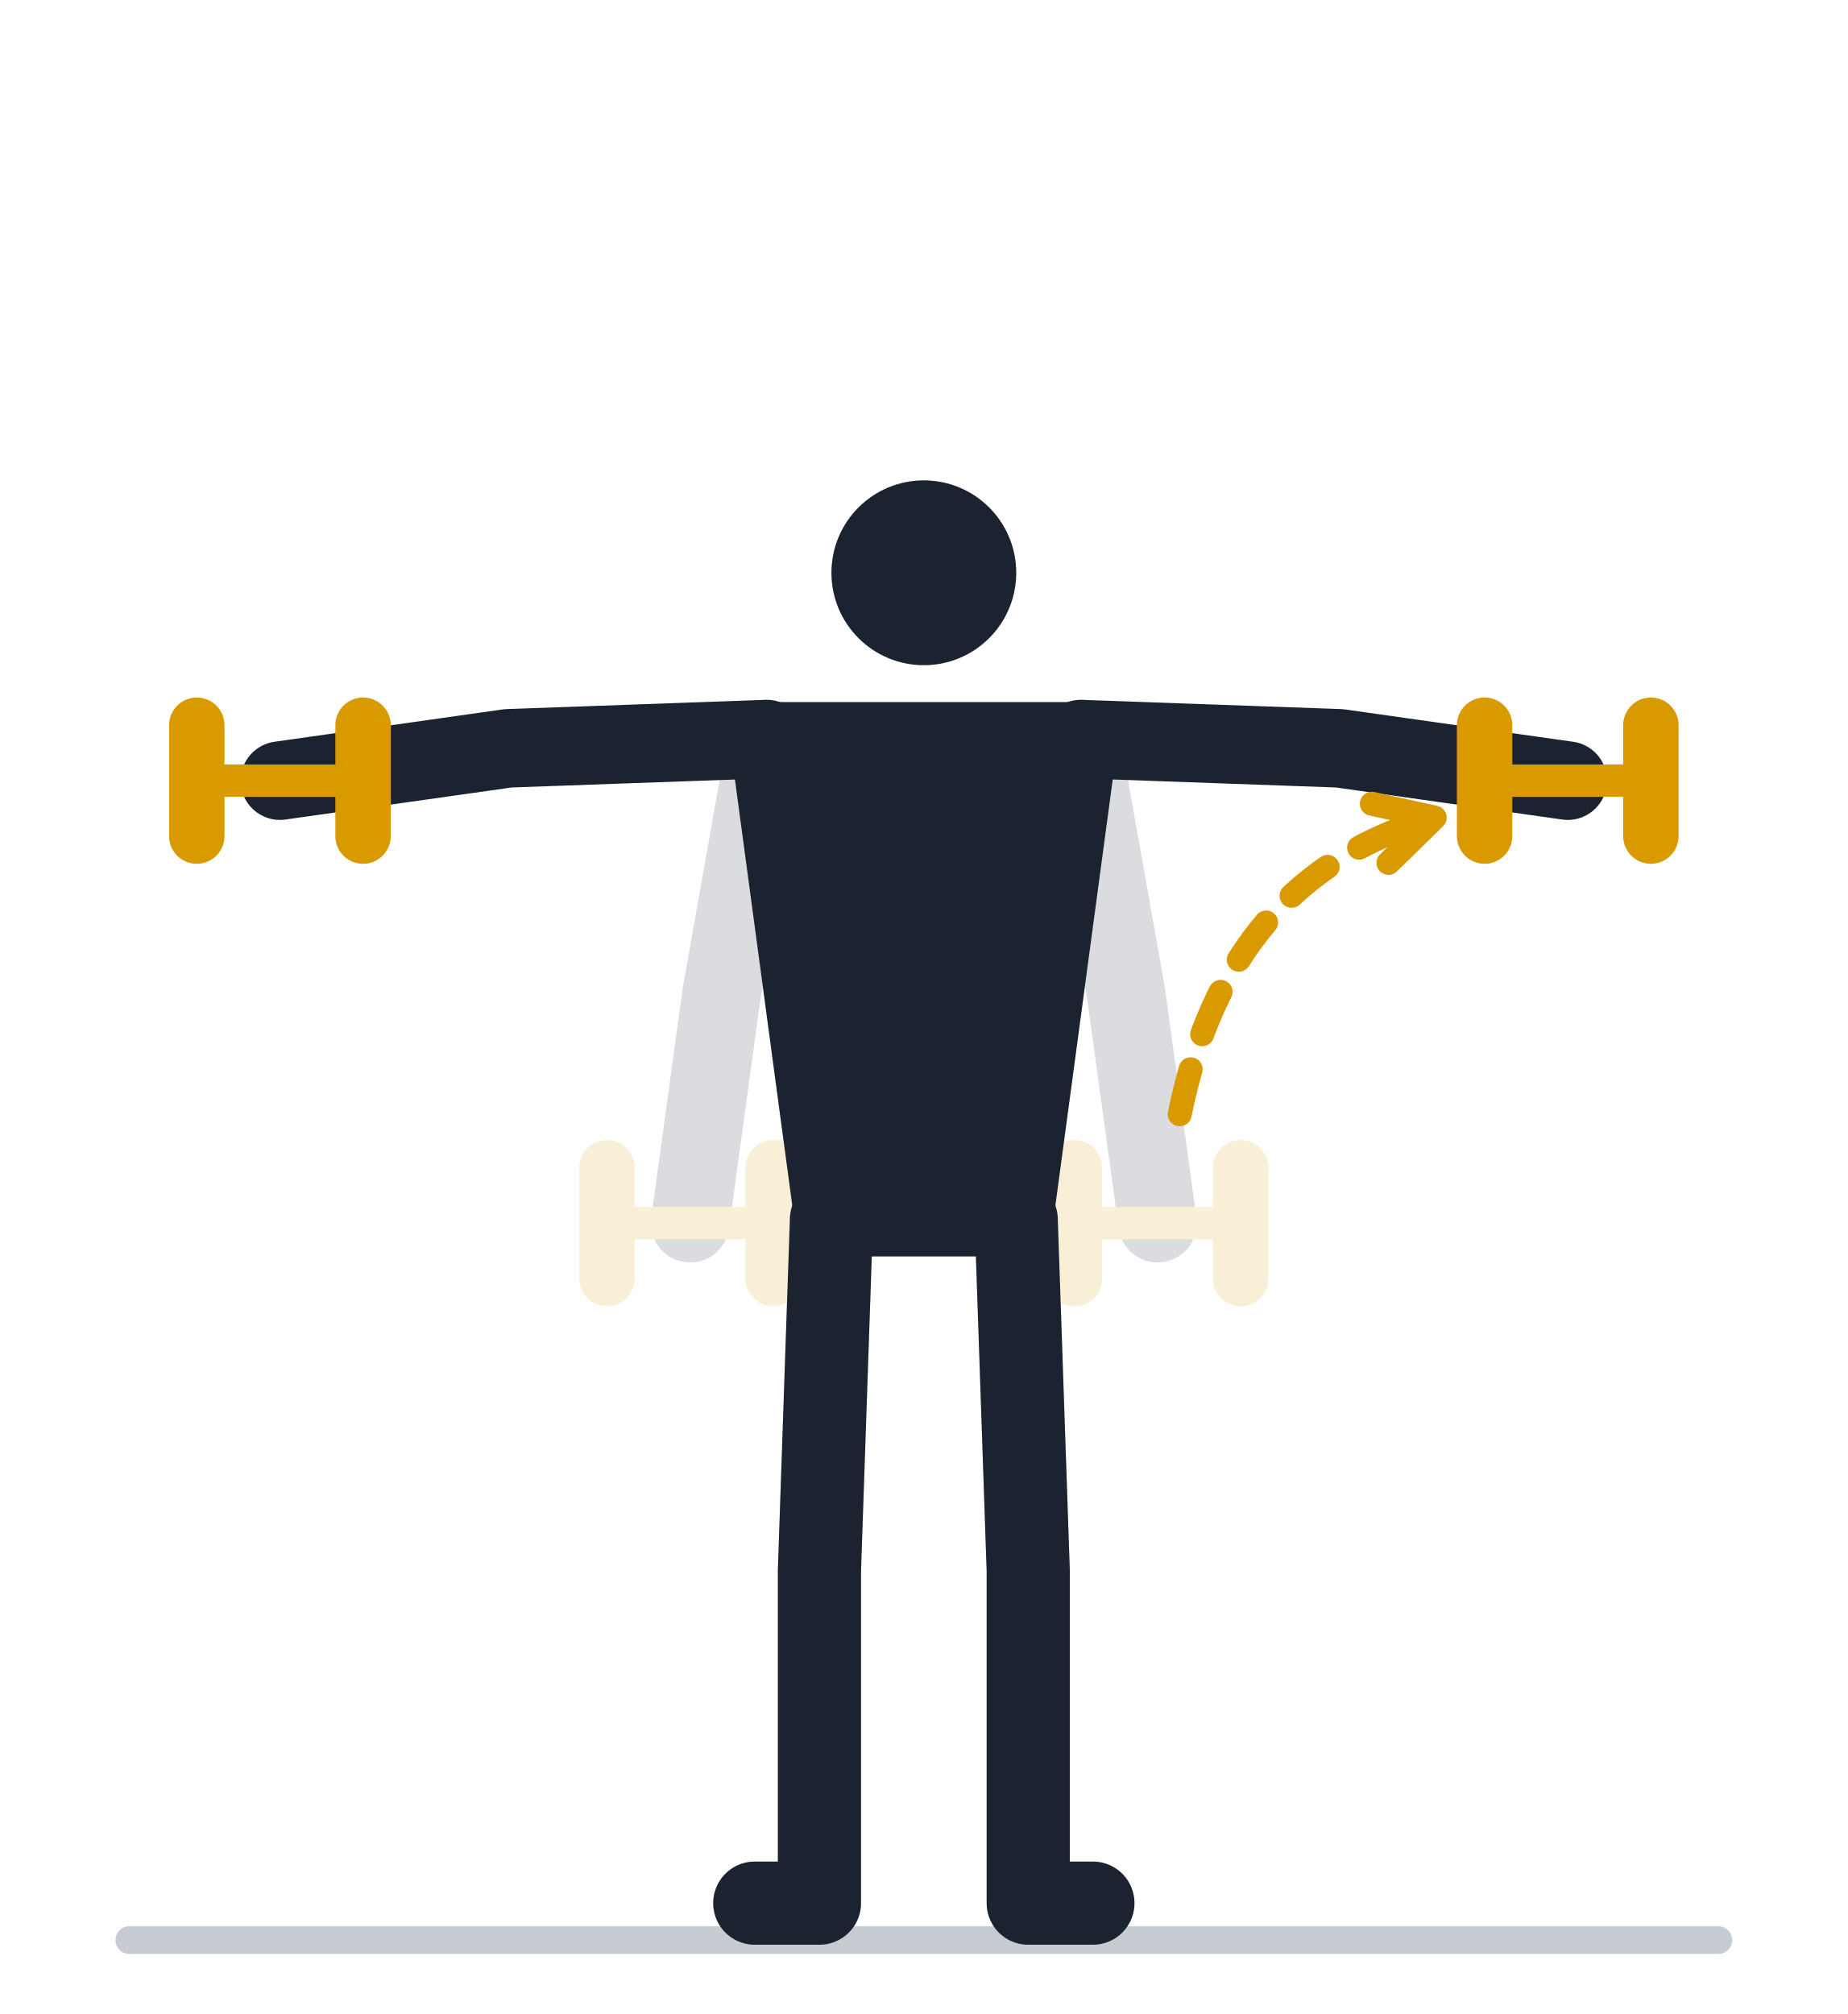
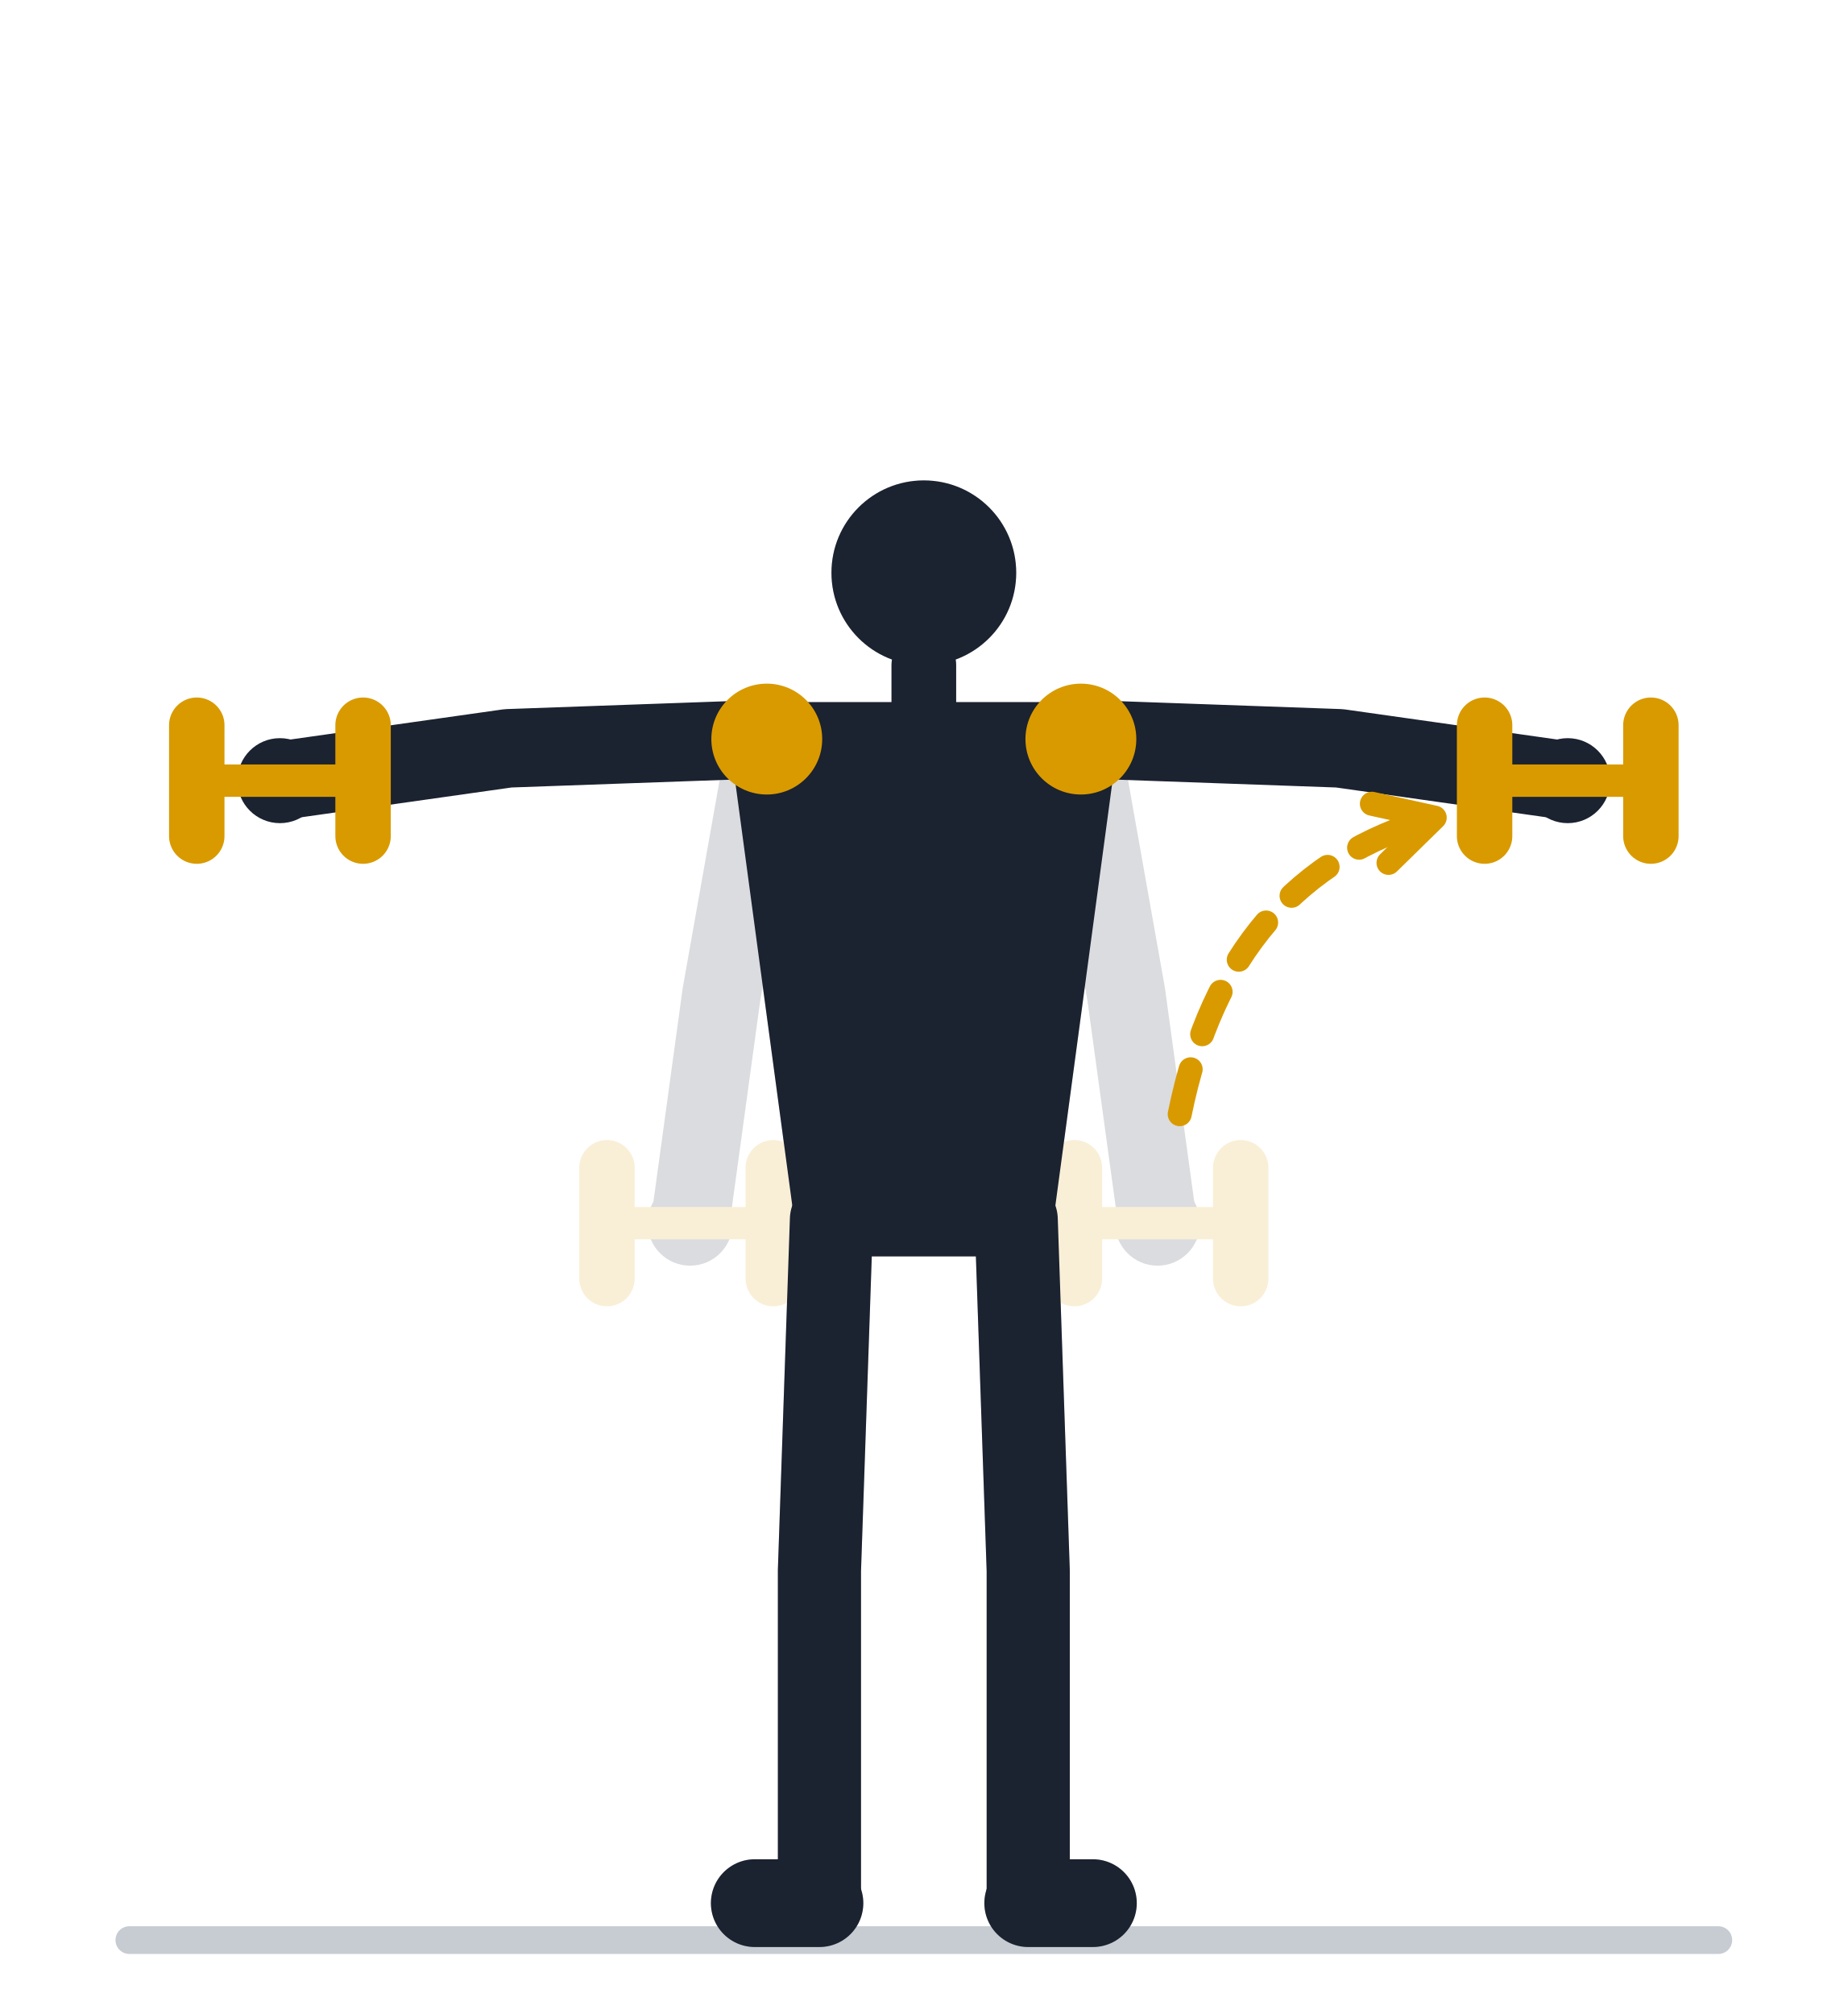
<svg xmlns="http://www.w3.org/2000/svg" viewBox="0 -18 200 218" role="img">
  <line x1="14" y1="192" x2="186" y2="192" stroke="#C7CCD3" stroke-width="3" stroke-linecap="round" />
  <g opacity=".16">
-     <polyline points="90.0,114.0 88.7,152.0 88.7,188.0 81.7,188.0" fill="none" stroke="#1B2230" stroke-width="9" stroke-linecap="round" stroke-linejoin="round" />
-     <polyline points="110.0,114.0 111.3,152.0 111.3,188.0 118.3,188.0" fill="none" stroke="#1B2230" stroke-width="9" stroke-linecap="round" stroke-linejoin="round" />
+     <polyline points="90.0,114.0 88.7,152.0 88.7,188.0" fill="none" stroke="#1B2230" stroke-width="9" stroke-linecap="round" stroke-linejoin="round" />
+     <line x1="88.7" y1="188.0" x2="81.7" y2="188.0" stroke="#1B2230" stroke-width="9.5" stroke-linecap="round" />
+     <polyline points="110.0,114.0 111.3,152.0 111.3,188.0" fill="none" stroke="#1B2230" stroke-width="9" stroke-linecap="round" stroke-linejoin="round" />
+     <line x1="111.3" y1="188.0" x2="118.3" y2="188.0" stroke="#1B2230" stroke-width="9.5" stroke-linecap="round" />
    <path d="M90.0,114.0 L110.0,114.0 L117.0,62.0 L83.0,62.0 Z" fill="#1B2230" stroke="#1B2230" stroke-width="8" stroke-linejoin="round" />
+     <line x1="100.0" y1="61.0" x2="100.0" y2="54.0" stroke="#1B2230" stroke-width="7" stroke-linecap="round" />
    <circle cx="100.0" cy="44.0" r="10" fill="#1B2230" />
    <polyline points="83.0,62.0 78.1,89.6 74.7,114.4" fill="none" stroke="#1B2230" stroke-width="8.5" stroke-linecap="round" stroke-linejoin="round" />
+     <circle cx="74.7" cy="114.4" r="4.6" fill="#1B2230" />
    <polyline points="117.0,62.0 121.9,89.6 125.3,114.4" fill="none" stroke="#1B2230" stroke-width="8.5" stroke-linecap="round" stroke-linejoin="round" />
+     <circle cx="125.3" cy="114.4" r="4.6" fill="#1B2230" />
    <line x1="65.7" y1="114.4" x2="83.7" y2="114.4" stroke="#D99A00" stroke-width="3.5" stroke-linecap="round" />
    <line x1="65.7" y1="108.4" x2="65.7" y2="120.4" stroke="#D99A00" stroke-width="6" stroke-linecap="round" />
    <line x1="83.7" y1="108.4" x2="83.7" y2="120.4" stroke="#D99A00" stroke-width="6" stroke-linecap="round" />
    <line x1="116.3" y1="114.4" x2="134.3" y2="114.4" stroke="#D99A00" stroke-width="3.5" stroke-linecap="round" />
    <line x1="116.3" y1="108.4" x2="116.3" y2="120.4" stroke="#D99A00" stroke-width="6" stroke-linecap="round" />
    <line x1="134.3" y1="108.4" x2="134.3" y2="120.4" stroke="#D99A00" stroke-width="6" stroke-linecap="round" />
  </g>
-   <polyline points="90.0,114.0 88.7,152.0 88.7,188.0 81.7,188.0" fill="none" stroke="#1B2230" stroke-width="9" stroke-linecap="round" stroke-linejoin="round" />
-   <polyline points="110.0,114.0 111.3,152.0 111.3,188.0 118.3,188.0" fill="none" stroke="#1B2230" stroke-width="9" stroke-linecap="round" stroke-linejoin="round" />
+   <polyline points="90.0,114.0 88.7,152.0 88.7,188.0" fill="none" stroke="#1B2230" stroke-width="9" stroke-linecap="round" stroke-linejoin="round" />
+   <line x1="88.7" y1="188.0" x2="81.7" y2="188.0" stroke="#1B2230" stroke-width="9.5" stroke-linecap="round" />
+   <polyline points="110.0,114.0 111.3,152.0 111.3,188.0" fill="none" stroke="#1B2230" stroke-width="9" stroke-linecap="round" stroke-linejoin="round" />
+   <line x1="111.3" y1="188.0" x2="118.3" y2="188.0" stroke="#1B2230" stroke-width="9.5" stroke-linecap="round" />
  <path d="M90.0,114.0 L110.0,114.0 L117.0,62.0 L83.0,62.0 Z" fill="#1B2230" stroke="#1B2230" stroke-width="8" stroke-linejoin="round" />
+   <line x1="100.0" y1="61.0" x2="100.0" y2="54.0" stroke="#1B2230" stroke-width="7" stroke-linecap="round" />
  <circle cx="100.0" cy="44.0" r="10" fill="#1B2230" />
  <polyline points="83.0,62.0 55.0,63.0 30.3,66.5" fill="none" stroke="#1B2230" stroke-width="8.5" stroke-linecap="round" stroke-linejoin="round" />
+   <circle cx="30.3" cy="66.5" r="4.6" fill="#1B2230" />
+   <circle cx="83.0" cy="62.0" r="6" fill="#D99A00" />
  <polyline points="117.0,62.0 145.0,63.0 169.7,66.5" fill="none" stroke="#1B2230" stroke-width="8.5" stroke-linecap="round" stroke-linejoin="round" />
+   <circle cx="169.7" cy="66.5" r="4.6" fill="#1B2230" />
+   <circle cx="117.0" cy="62.0" r="6" fill="#D99A00" />
  <line x1="21.3" y1="66.5" x2="39.3" y2="66.5" stroke="#D99A00" stroke-width="3.5" stroke-linecap="round" />
  <line x1="21.3" y1="60.5" x2="21.3" y2="72.5" stroke="#D99A00" stroke-width="6" stroke-linecap="round" />
  <line x1="39.3" y1="60.5" x2="39.3" y2="72.5" stroke="#D99A00" stroke-width="6" stroke-linecap="round" />
  <line x1="160.7" y1="66.5" x2="178.7" y2="66.5" stroke="#D99A00" stroke-width="3.5" stroke-linecap="round" />
  <line x1="160.7" y1="60.5" x2="160.7" y2="72.5" stroke="#D99A00" stroke-width="6" stroke-linecap="round" />
  <line x1="178.7" y1="60.5" x2="178.7" y2="72.5" stroke="#D99A00" stroke-width="6" stroke-linecap="round" />
  <path d="M127.7,102.6 Q132.9,76.8 155.3,70.5" fill="none" stroke="#D99A00" stroke-width="2.6" stroke-dasharray="5 4" stroke-linecap="round" />
  <path d="M150.3,75.4 L155.3,70.5 L148.5,69.0" fill="none" stroke="#D99A00" stroke-width="2.6" stroke-linecap="round" stroke-linejoin="round" />
</svg>
